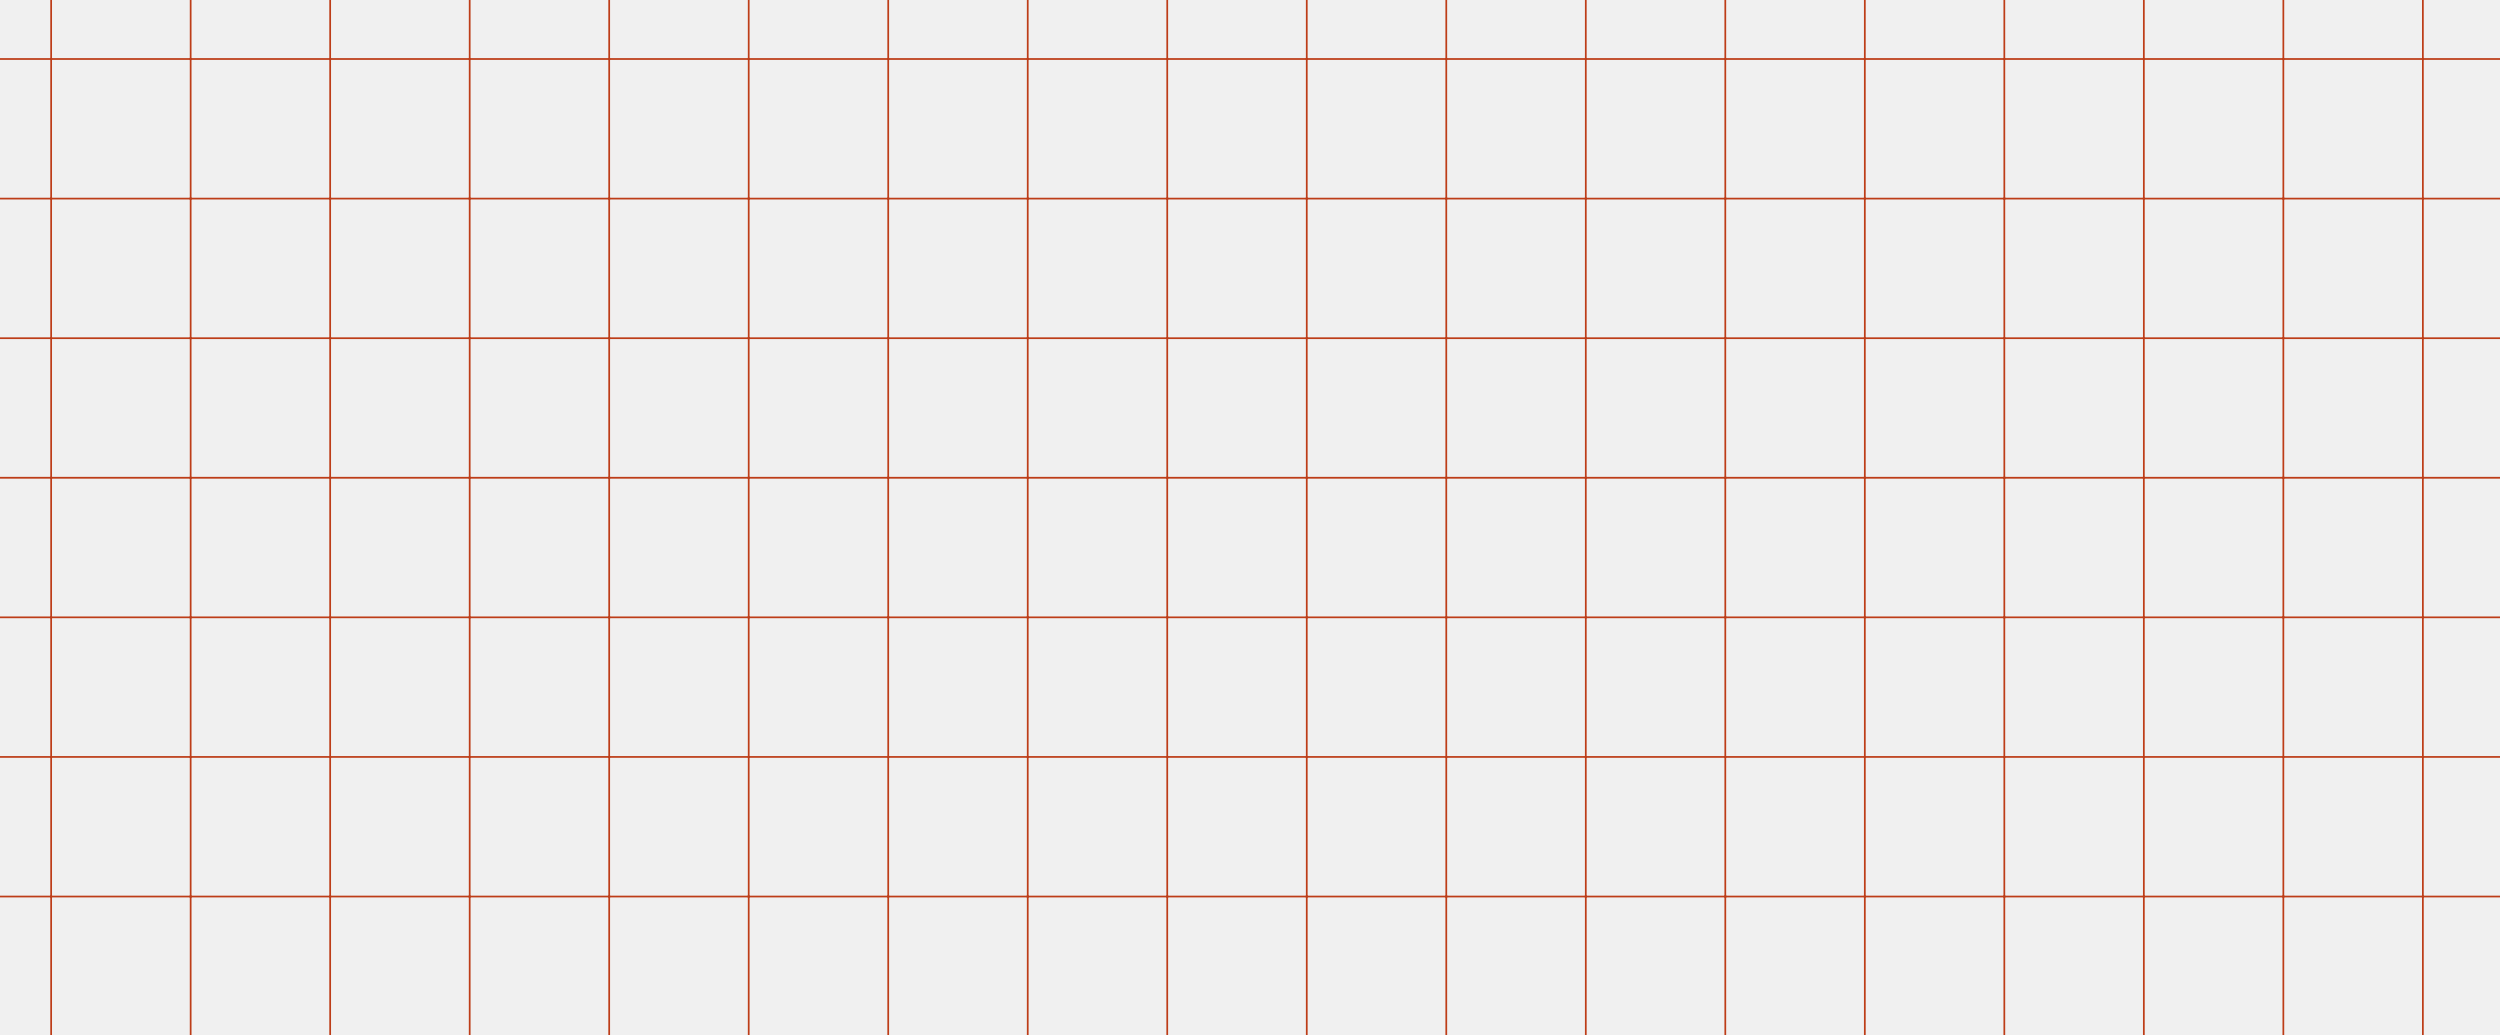
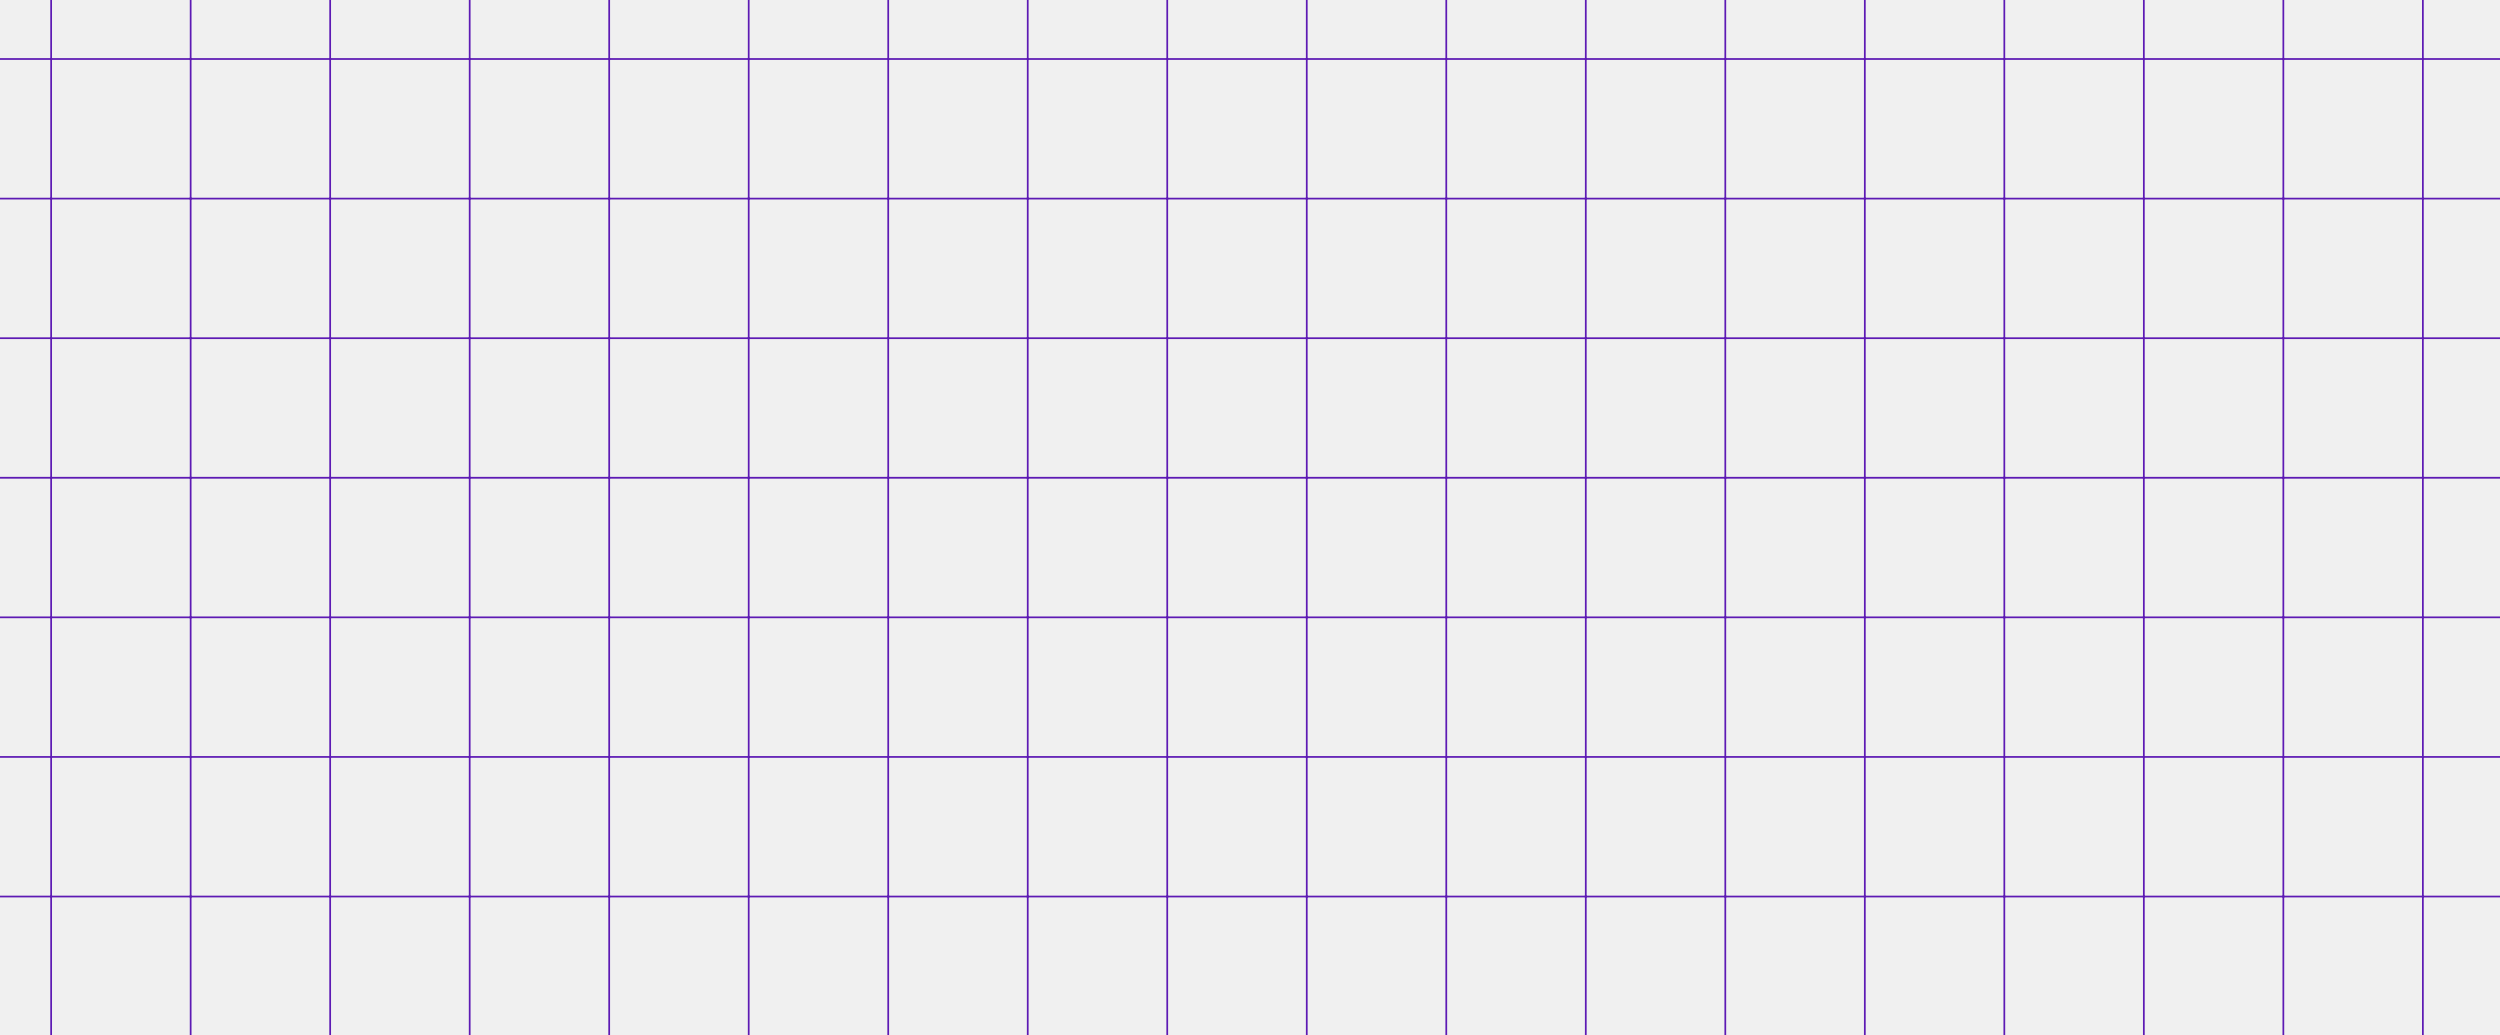
<svg xmlns="http://www.w3.org/2000/svg" width="1728" height="715" viewBox="0 0 1728 715" fill="none">
-   <mask id="path-1-inside-1_10260_418663" fill="white">
-     <path d="M-61.682 790.344H-60.477V-46.656H-61.682V790.344Z" />
-     <path d="M34.744 790.344H35.949V-46.656H34.744V790.344Z" />
-     <path d="M131.179 790.344H132.384V-46.656H131.179V790.344Z" />
-     <path d="M227.605 790.344H228.81V-46.656H227.605V790.344Z" />
-     <path d="M324.044 790.344H325.249V-46.656H324.044V790.344Z" />
-     <path d="M420.47 790.344H421.675V-46.656H420.47V790.344Z" />
-     <path d="M516.904 790.344H518.11V-46.656H516.904V790.344Z" />
-     <path d="M613.335 790.344H614.54V-46.656H613.335V790.344Z" />
-     <path d="M709.769 790.344H710.975V-46.656H709.769V790.344Z" />
-     <path d="M806.196 790.344H807.401V-46.656H806.196V790.344Z" />
-     <path d="M902.63 790.344H903.836V-46.656H902.63V790.344Z" />
-     <path d="M999.061 790.344H1000.27V-46.656H999.061V790.344Z" />
-     <path d="M1095.5 790.344H1096.7V-46.656H1095.5V790.344Z" />
+   <mask id="path-1-inside-1_18_169" fill="white">
+     <path d="M-61.683 790.344H-60.477V-46.656H-61.683V790.344Z" />
+     <path d="M34.743 790.344H35.949V-46.656H34.743V790.344Z" />
+     <path d="M131.178 790.344H132.383V-46.656H131.178V790.344Z" />
+     <path d="M227.604 790.344H228.81V-46.656H227.604V790.344Z" />
+     <path d="M324.043 790.344H325.249V-46.656H324.043V790.344Z" />
+     <path d="M420.469 790.344H421.675V-46.656H420.469V790.344Z" />
+     <path d="M516.904 790.344H518.109V-46.656H516.904V790.344Z" />
+     <path d="M613.334 790.344H614.54V-46.656H613.334V790.344Z" />
+     <path d="M709.769 790.344H710.974V-46.656H709.769V790.344Z" />
+     <path d="M806.195 790.344H807.4V-46.656H806.195V790.344Z" />
+     <path d="M902.63 790.344H903.835V-46.656H902.63V790.344Z" />
+     <path d="M999.06 790.344H1000.27V-46.656H999.06V790.344Z" />
+     <path d="M1095.49 790.344H1096.7V-46.656H1095.49V790.344Z" />
    <path d="M1191.92 790.344H1193.13V-46.656H1191.92V790.344Z" />
    <path d="M1288.36 790.344H1289.57V-46.656H1288.36V790.344Z" />
    <path d="M1384.79 790.344H1385.99V-46.656H1384.79V790.344Z" />
    <path d="M1481.22 790.344H1482.43V-46.656H1481.22V790.344Z" />
    <path d="M1577.65 790.344H1578.85V-46.656H1577.65V790.344Z" />
    <path d="M1674.09 790.344H1675.29V-46.656H1674.09V790.344Z" />
    <path d="M1770.51 790.344H1771.72V-46.656H1770.51V790.344Z" />
-     <path d="M-158.121 40.18L1807.88 40.18V41.386L-158.121 41.386V40.18Z" />
-     <path d="M-158.121 136.664H1807.88V137.87H-158.121V136.664Z" />
-     <path d="M-158.121 233.147H1807.88V234.354H-158.121V233.147Z" />
-     <path d="M-158.121 329.631H1807.88V330.838H-158.121V329.631Z" />
-     <path d="M-158.121 426.116H1807.88V427.322H-158.121V426.116Z" />
-     <path d="M-158.121 522.6H1807.88V523.806H-158.121V522.6Z" />
-     <path d="M-158.121 619.084H1807.88V620.29H-158.121V619.084Z" />
-     <path d="M-158.121 715.568H1807.88V716.774H-158.121V715.568Z" />
+     <path d="M-158.122 40.18L1807.88 40.18V41.386L-158.122 41.386V40.18Z" />
+     <path d="M-158.122 136.664H1807.88V137.87H-158.122V136.664Z" />
+     <path d="M-158.122 233.148H1807.88V234.354H-158.122V233.148Z" />
+     <path d="M-158.122 329.632H1807.88V330.838H-158.122V329.632Z" />
+     <path d="M-158.122 426.116H1807.88V427.322H-158.122V426.116Z" />
+     <path d="M-158.122 522.6H1807.88V523.806H-158.122V522.6Z" />
+     <path d="M-158.122 619.084H1807.88V620.29H-158.122V619.084Z" />
+     <path d="M-158.122 715.569H1807.88V716.775H-158.122V715.569Z" />
  </mask>
-   <path d="M-61.682 790.344H-60.477V-46.656H-61.682V790.344Z" stroke="#BD3D18" stroke-width="2.486" mask="url(#path-1-inside-1_10260_418663)" />
-   <path d="M34.744 790.344H35.949V-46.656H34.744V790.344Z" stroke="#BD3D18" stroke-width="2.486" mask="url(#path-1-inside-1_10260_418663)" />
-   <path d="M131.179 790.344H132.384V-46.656H131.179V790.344Z" stroke="#BD3D18" stroke-width="2.486" mask="url(#path-1-inside-1_10260_418663)" />
-   <path d="M227.605 790.344H228.81V-46.656H227.605V790.344Z" stroke="#BD3D18" stroke-width="2.486" mask="url(#path-1-inside-1_10260_418663)" />
-   <path d="M324.044 790.344H325.249V-46.656H324.044V790.344Z" stroke="#BD3D18" stroke-width="2.486" mask="url(#path-1-inside-1_10260_418663)" />
-   <path d="M420.47 790.344H421.675V-46.656H420.47V790.344Z" stroke="#BD3D18" stroke-width="2.486" mask="url(#path-1-inside-1_10260_418663)" />
-   <path d="M516.904 790.344H518.11V-46.656H516.904V790.344Z" stroke="#BD3D18" stroke-width="2.486" mask="url(#path-1-inside-1_10260_418663)" />
-   <path d="M613.335 790.344H614.54V-46.656H613.335V790.344Z" stroke="#BD3D18" stroke-width="2.486" mask="url(#path-1-inside-1_10260_418663)" />
-   <path d="M709.769 790.344H710.975V-46.656H709.769V790.344Z" stroke="#BD3D18" stroke-width="2.486" mask="url(#path-1-inside-1_10260_418663)" />
-   <path d="M806.196 790.344H807.401V-46.656H806.196V790.344Z" stroke="#BD3D18" stroke-width="2.486" mask="url(#path-1-inside-1_10260_418663)" />
-   <path d="M902.63 790.344H903.836V-46.656H902.63V790.344Z" stroke="#BD3D18" stroke-width="2.486" mask="url(#path-1-inside-1_10260_418663)" />
-   <path d="M999.061 790.344H1000.27V-46.656H999.061V790.344Z" stroke="#BD3D18" stroke-width="2.486" mask="url(#path-1-inside-1_10260_418663)" />
-   <path d="M1095.5 790.344H1096.7V-46.656H1095.5V790.344Z" stroke="#BD3D18" stroke-width="2.486" mask="url(#path-1-inside-1_10260_418663)" />
-   <path d="M1191.92 790.344H1193.13V-46.656H1191.92V790.344Z" stroke="#BD3D18" stroke-width="2.486" mask="url(#path-1-inside-1_10260_418663)" />
-   <path d="M1288.36 790.344H1289.57V-46.656H1288.36V790.344Z" stroke="#BD3D18" stroke-width="2.486" mask="url(#path-1-inside-1_10260_418663)" />
-   <path d="M1384.79 790.344H1385.99V-46.656H1384.79V790.344Z" stroke="#BD3D18" stroke-width="2.486" mask="url(#path-1-inside-1_10260_418663)" />
-   <path d="M1481.22 790.344H1482.43V-46.656H1481.22V790.344Z" stroke="#BD3D18" stroke-width="2.486" mask="url(#path-1-inside-1_10260_418663)" />
-   <path d="M1577.65 790.344H1578.85V-46.656H1577.65V790.344Z" stroke="#BD3D18" stroke-width="2.486" mask="url(#path-1-inside-1_10260_418663)" />
-   <path d="M1674.09 790.344H1675.29V-46.656H1674.09V790.344Z" stroke="#BD3D18" stroke-width="2.486" mask="url(#path-1-inside-1_10260_418663)" />
-   <path d="M1770.51 790.344H1771.72V-46.656H1770.51V790.344Z" stroke="#BD3D18" stroke-width="2.486" mask="url(#path-1-inside-1_10260_418663)" />
-   <path d="M-158.121 40.18L1807.88 40.18V41.386L-158.121 41.386V40.18Z" stroke="#BD3D18" stroke-width="2.486" mask="url(#path-1-inside-1_10260_418663)" />
-   <path d="M-158.121 136.664H1807.88V137.87H-158.121V136.664Z" stroke="#BD3D18" stroke-width="2.486" mask="url(#path-1-inside-1_10260_418663)" />
-   <path d="M-158.121 233.147H1807.88V234.354H-158.121V233.147Z" stroke="#BD3D18" stroke-width="2.486" mask="url(#path-1-inside-1_10260_418663)" />
-   <path d="M-158.121 329.631H1807.88V330.838H-158.121V329.631Z" stroke="#BD3D18" stroke-width="2.486" mask="url(#path-1-inside-1_10260_418663)" />
-   <path d="M-158.121 426.116H1807.88V427.322H-158.121V426.116Z" stroke="#BD3D18" stroke-width="2.486" mask="url(#path-1-inside-1_10260_418663)" />
-   <path d="M-158.121 522.6H1807.88V523.806H-158.121V522.6Z" stroke="#BD3D18" stroke-width="2.486" mask="url(#path-1-inside-1_10260_418663)" />
-   <path d="M-158.121 619.084H1807.88V620.29H-158.121V619.084Z" stroke="#BD3D18" stroke-width="2.486" mask="url(#path-1-inside-1_10260_418663)" />
-   <path d="M-158.121 715.568H1807.88V716.774H-158.121V715.568Z" stroke="#BD3D18" stroke-width="2.486" mask="url(#path-1-inside-1_10260_418663)" />
+   <path d="M-61.683 790.344H-60.477V-46.656H-61.683V790.344Z" stroke="#5D1AB4" stroke-width="4" mask="url(#path-1-inside-1_18_169)" />
+   <path d="M34.743 790.344H35.949V-46.656H34.743V790.344Z" stroke="#5D1AB4" stroke-width="4" mask="url(#path-1-inside-1_18_169)" />
+   <path d="M131.178 790.344H132.383V-46.656H131.178V790.344Z" stroke="#5D1AB4" stroke-width="4" mask="url(#path-1-inside-1_18_169)" />
+   <path d="M227.604 790.344H228.81V-46.656H227.604V790.344Z" stroke="#5D1AB4" stroke-width="4" mask="url(#path-1-inside-1_18_169)" />
+   <path d="M324.043 790.344H325.249V-46.656H324.043V790.344Z" stroke="#5D1AB4" stroke-width="4" mask="url(#path-1-inside-1_18_169)" />
+   <path d="M420.469 790.344H421.675V-46.656H420.469V790.344Z" stroke="#5D1AB4" stroke-width="4" mask="url(#path-1-inside-1_18_169)" />
+   <path d="M516.904 790.344H518.109V-46.656H516.904V790.344Z" stroke="#5D1AB4" stroke-width="4" mask="url(#path-1-inside-1_18_169)" />
+   <path d="M613.334 790.344H614.54V-46.656H613.334V790.344Z" stroke="#5D1AB4" stroke-width="4" mask="url(#path-1-inside-1_18_169)" />
+   <path d="M709.769 790.344H710.974V-46.656H709.769V790.344Z" stroke="#5D1AB4" stroke-width="4" mask="url(#path-1-inside-1_18_169)" />
+   <path d="M806.195 790.344H807.4V-46.656H806.195V790.344Z" stroke="#5D1AB4" stroke-width="4" mask="url(#path-1-inside-1_18_169)" />
+   <path d="M902.63 790.344H903.835V-46.656H902.63V790.344Z" stroke="#5D1AB4" stroke-width="4" mask="url(#path-1-inside-1_18_169)" />
+   <path d="M999.06 790.344H1000.27V-46.656H999.06V790.344Z" stroke="#5D1AB4" stroke-width="4" mask="url(#path-1-inside-1_18_169)" />
+   <path d="M1095.49 790.344H1096.7V-46.656H1095.49V790.344Z" stroke="#5D1AB4" stroke-width="4" mask="url(#path-1-inside-1_18_169)" />
+   <path d="M1191.92 790.344H1193.13V-46.656H1191.92V790.344Z" stroke="#5D1AB4" stroke-width="4" mask="url(#path-1-inside-1_18_169)" />
+   <path d="M1288.36 790.344H1289.57V-46.656H1288.36V790.344Z" stroke="#5D1AB4" stroke-width="4" mask="url(#path-1-inside-1_18_169)" />
+   <path d="M1384.79 790.344H1385.99V-46.656H1384.79V790.344Z" stroke="#5D1AB4" stroke-width="4" mask="url(#path-1-inside-1_18_169)" />
+   <path d="M1481.22 790.344H1482.43V-46.656H1481.22V790.344Z" stroke="#5D1AB4" stroke-width="4" mask="url(#path-1-inside-1_18_169)" />
+   <path d="M1577.65 790.344H1578.85V-46.656H1577.65V790.344Z" stroke="#5D1AB4" stroke-width="4" mask="url(#path-1-inside-1_18_169)" />
+   <path d="M1674.09 790.344H1675.29V-46.656H1674.09V790.344Z" stroke="#5D1AB4" stroke-width="4" mask="url(#path-1-inside-1_18_169)" />
+   <path d="M1770.51 790.344H1771.72V-46.656H1770.51V790.344Z" stroke="#5D1AB4" stroke-width="4" mask="url(#path-1-inside-1_18_169)" />
+   <path d="M-158.122 40.18L1807.88 40.18V41.386L-158.122 41.386V40.18Z" stroke="#5D1AB4" stroke-width="4" mask="url(#path-1-inside-1_18_169)" />
+   <path d="M-158.122 136.664H1807.88V137.87H-158.122V136.664Z" stroke="#5D1AB4" stroke-width="4" mask="url(#path-1-inside-1_18_169)" />
+   <path d="M-158.122 233.148H1807.88V234.354H-158.122V233.148Z" stroke="#5D1AB4" stroke-width="4" mask="url(#path-1-inside-1_18_169)" />
+   <path d="M-158.122 329.632H1807.88V330.838H-158.122V329.632Z" stroke="#5D1AB4" stroke-width="4" mask="url(#path-1-inside-1_18_169)" />
+   <path d="M-158.122 426.116H1807.88V427.322H-158.122V426.116Z" stroke="#5D1AB4" stroke-width="4" mask="url(#path-1-inside-1_18_169)" />
+   <path d="M-158.122 522.6H1807.88V523.806H-158.122V522.6Z" stroke="#5D1AB4" stroke-width="4" mask="url(#path-1-inside-1_18_169)" />
+   <path d="M-158.122 619.084H1807.88V620.29H-158.122V619.084Z" stroke="#5D1AB4" stroke-width="4" mask="url(#path-1-inside-1_18_169)" />
+   <path d="M-158.122 715.569H1807.88V716.775H-158.122V715.569Z" stroke="#5D1AB4" stroke-width="4" mask="url(#path-1-inside-1_18_169)" />
</svg>
